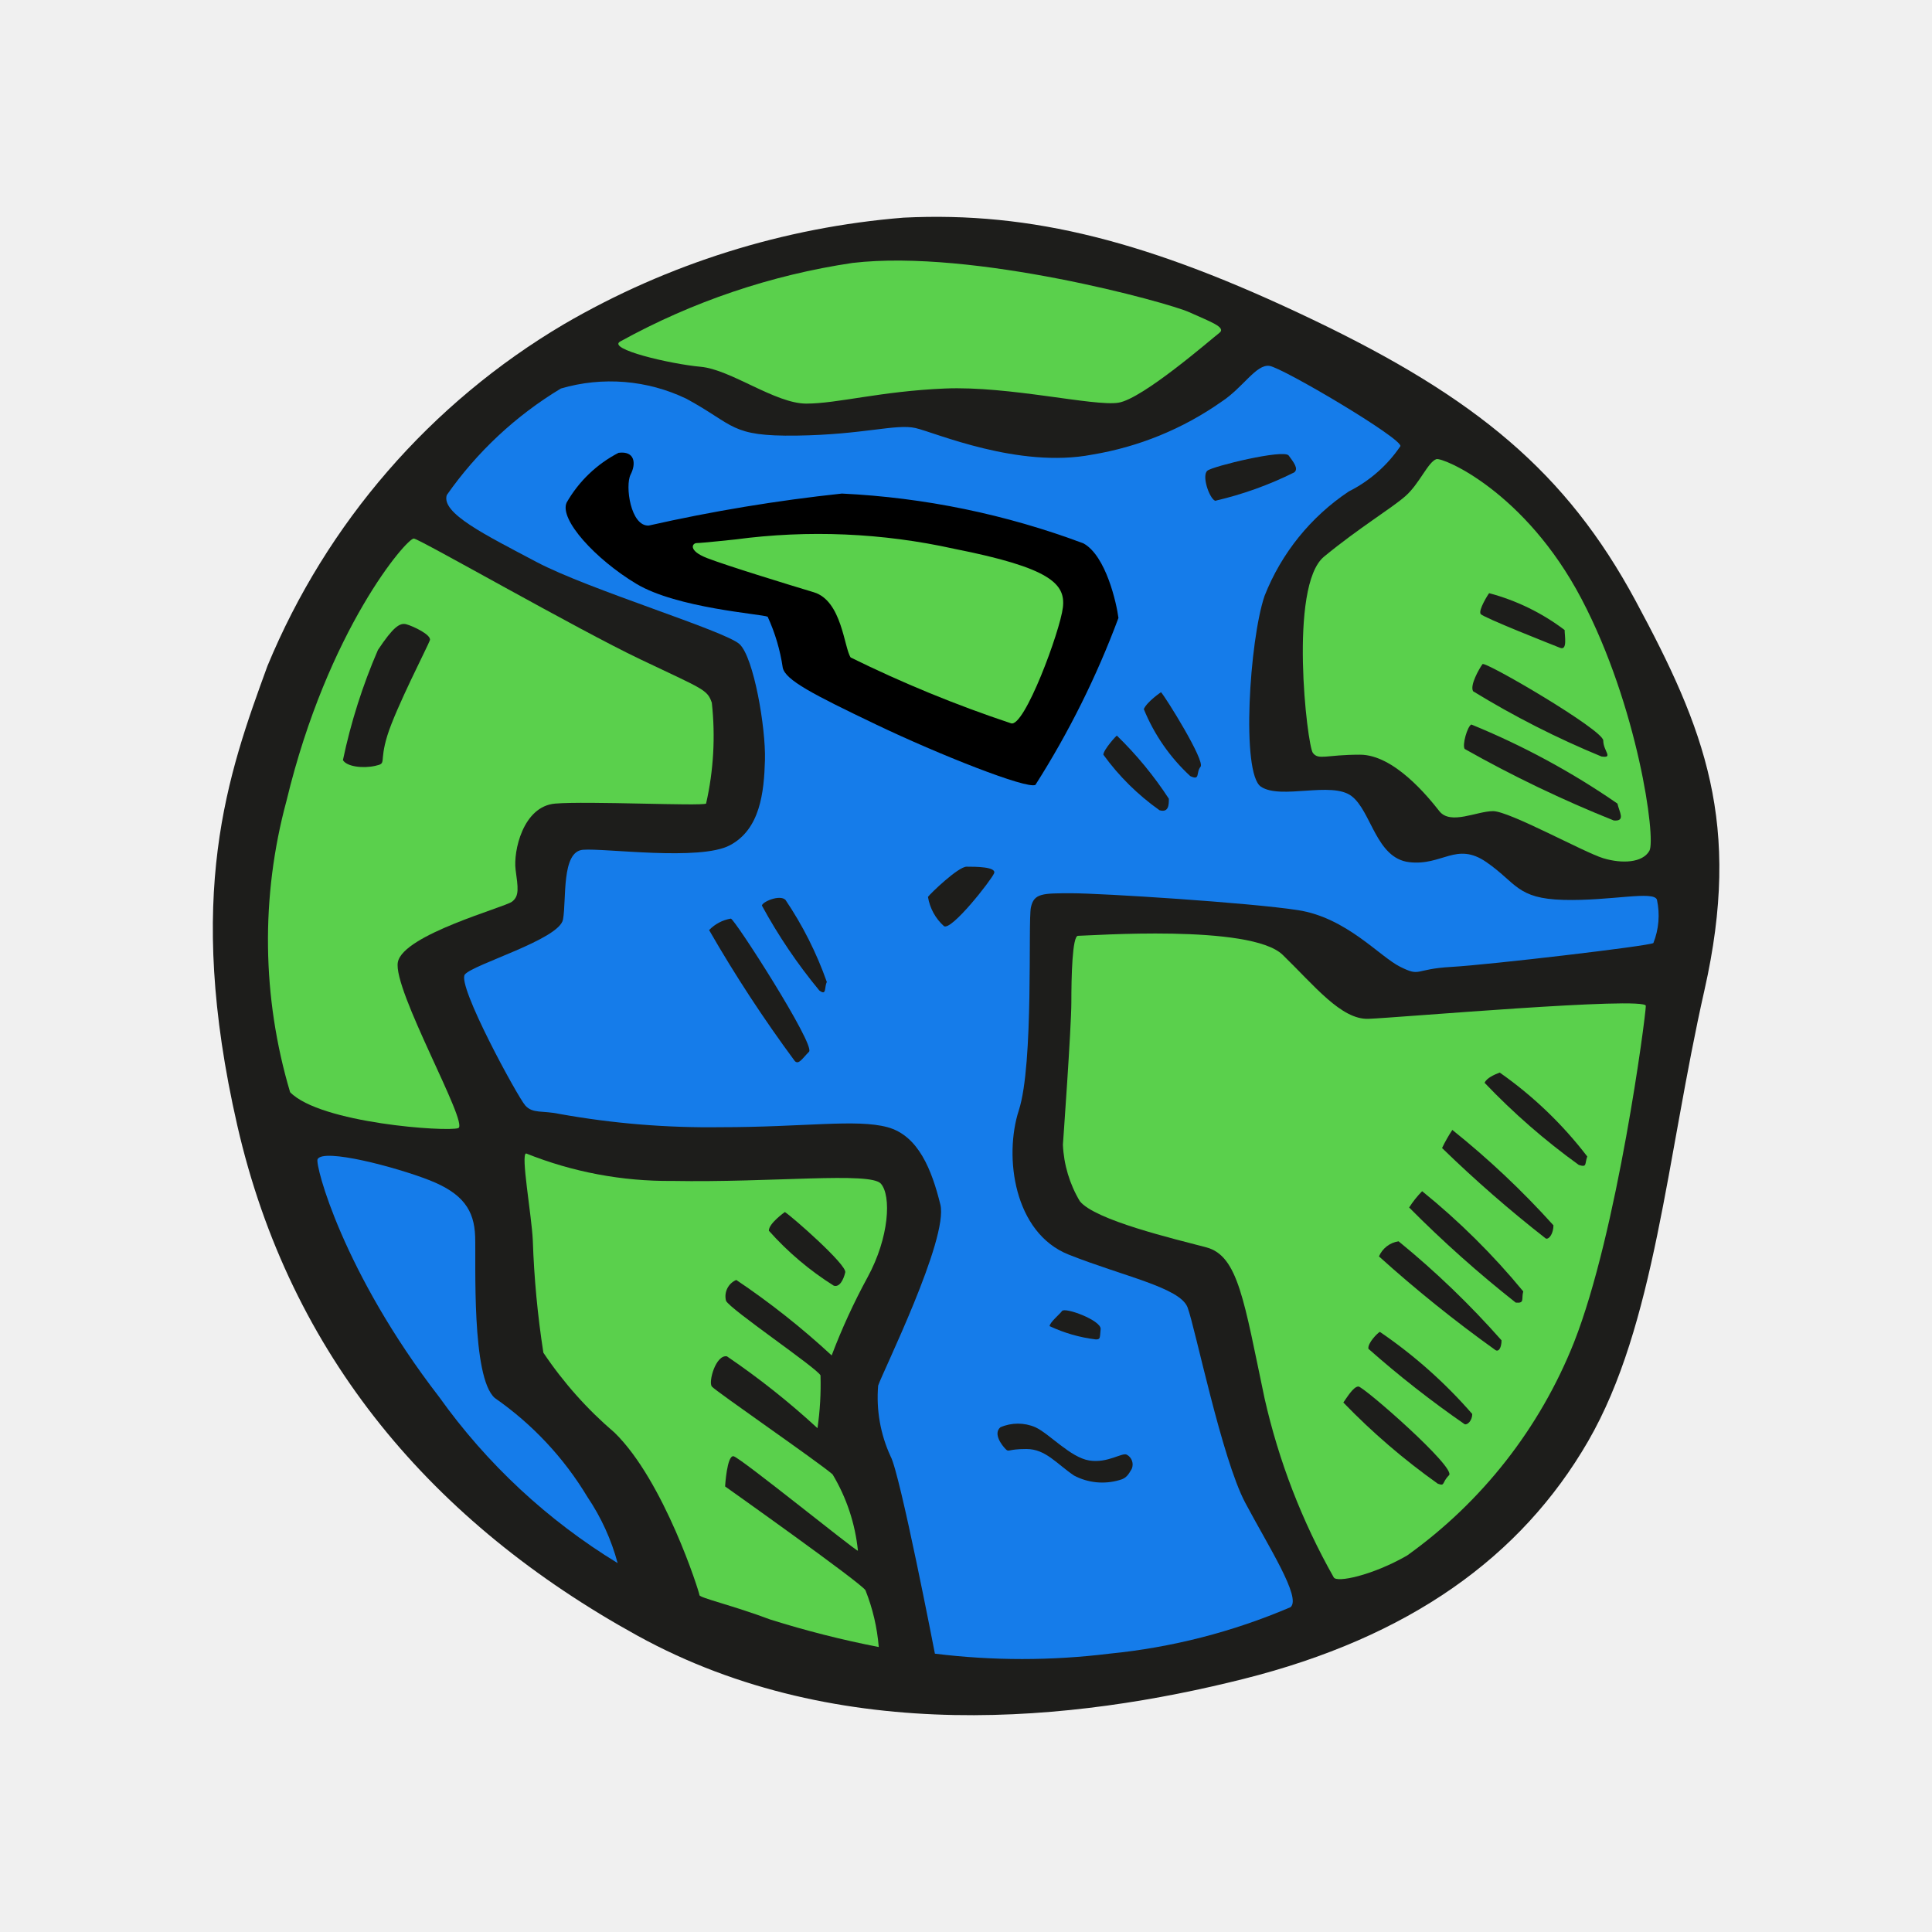
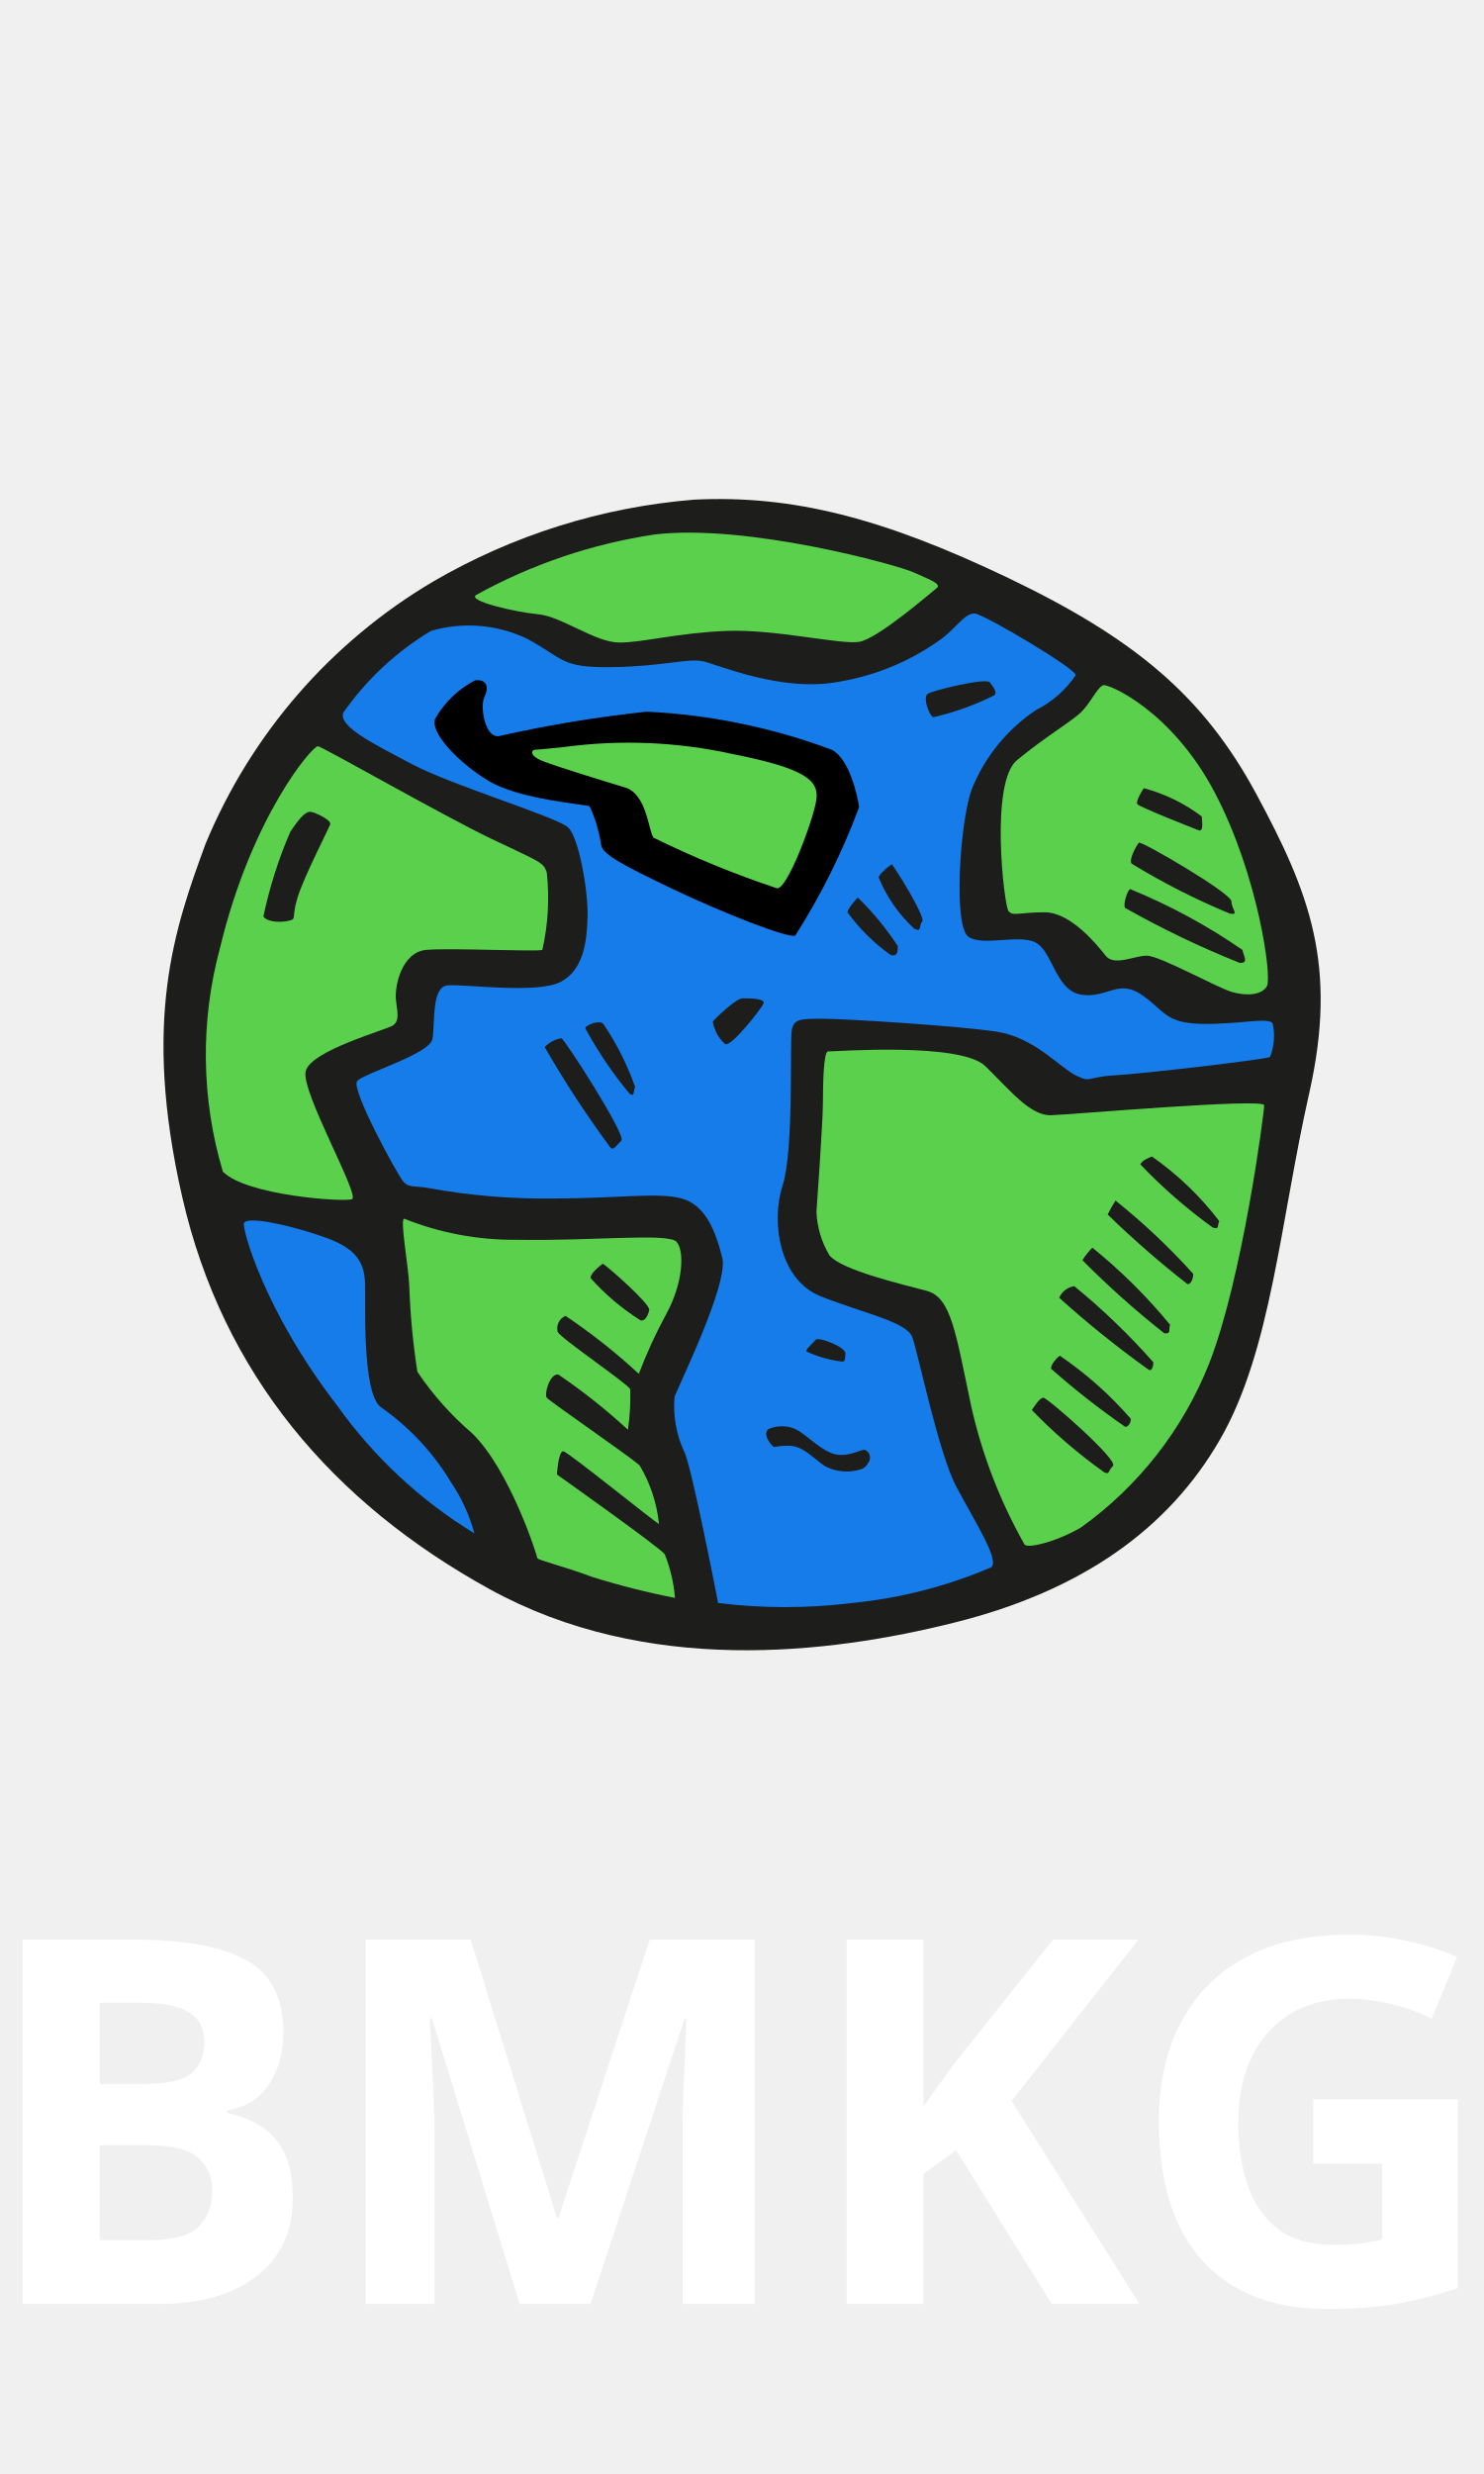
- <svg xmlns="http://www.w3.org/2000/svg" width="800" height="800" viewBox="0 0 64 64">
+ <svg xmlns="http://www.w3.org/2000/svg" width="300" height="500" viewBox="0 7 64 64">
  <path d="M18.68 10.74a26.6 26.6 0 0 1 11.25-3.53c4.25-.21 8.15.79 13.56 3.38s8.4 5.06 10.69 9.31 3.53 7.38 2.28 12.91-1.63 11.09-3.85 14.93-5.93 6.5-11.43 7.88-13.32 2.28-20.07-1.44-11.5-9.25-13.25-16.9-.31-11.63 1-15.22a23.64 23.64 0 0 1 9.82-11.32" fill="#1d1d1b" />
  <path d="M20.55 11.31a22.9 22.9 0 0 1 7.69-2.6c4-.47 10.47 1.32 11.15 1.63s1.25.5 1 .69-2.53 2.18-3.34 2.31-3.62-.56-5.75-.47-3.56.5-4.59.5-2.5-1.13-3.5-1.22-3.13-.59-2.66-.84" fill="#5ad04c" />
  <path d="M18.58 12.87a5.82 5.82 0 0 1 4.16.34c1.62.88 1.44 1.25 3.65 1.22s3.29-.4 3.94-.25 3.41 1.35 5.85.88a10.4 10.4 0 0 0 4.28-1.75c.72-.47 1.15-1.25 1.59-1.19s4.41 2.41 4.34 2.66a4.5 4.5 0 0 1-1.71 1.5 7.43 7.43 0 0 0-2.79 3.46c-.5 1.47-.78 5.88-.12 6.32s2.34-.19 3 .31.81 2.06 1.91 2.19 1.56-.69 2.56 0 1 1.21 2.56 1.25 3-.32 3.09 0a2.47 2.47 0 0 1-.12 1.43c-.16.1-5.44.72-6.69.79s-1 .34-1.69 0-1.78-1.63-3.39-1.88-6.53-.56-7.5-.56-1.25 0-1.35.47.1 5.18-.4 6.72-.16 4.06 1.65 4.78 3.69 1.09 3.94 1.75 1.13 5 1.91 6.47 1.87 3.15 1.5 3.46a20.3 20.3 0 0 1-6 1.54 23.6 23.6 0 0 1-5.78 0s-1.16-6-1.47-6.54a4.67 4.67 0 0 1-.41-2.34c.13-.41 2.34-4.87 2.06-6s-.72-2.28-1.75-2.56-2.75 0-5.53 0a28 28 0 0 1-5.34-.44c-.56-.12-.88 0-1.13-.28s-2.28-4-2-4.34 3.13-1.16 3.25-1.82-.06-2.25.66-2.31 3.87.38 4.87-.15 1.13-1.75 1.16-2.82-.37-3.4-.84-3.84-5-1.81-6.72-2.72S14.61 17 14.8 16.4a12.45 12.45 0 0 1 3.78-3.53" fill="#157cea" />
  <path d="M20.49 15c.54-.07.59.35.4.72s0 1.72.6 1.69a56 56 0 0 1 6.4-1.06 26.4 26.4 0 0 1 8 1.65c.75.41 1.1 2 1.16 2.47A29.4 29.4 0 0 1 34.3 26c-.28.15-3.19-1-5.28-2s-3-1.47-3.09-1.88a6.2 6.2 0 0 0-.5-1.69c-.19-.09-3-.28-4.35-1.09s-2.56-2.13-2.31-2.69A4.2 4.2 0 0 1 20.49 15" fill="#1d1d1" />
  <path d="M24.36 17.87a20.8 20.8 0 0 1 7.25.31c3.19.63 3.69 1.16 3.6 1.94s-1.28 4-1.72 3.84a42 42 0 0 1-5.31-2.18c-.22-.32-.29-1.88-1.22-2.16s-2.88-.88-3.53-1.13-.5-.5-.35-.5 1.28-.12 1.28-.12m23.22-2.66c.21-.07 2.94 1.07 4.81 4.63s2.47 7.94 2.25 8.34-.9.44-1.53.25-3.11-1.56-3.65-1.56-1.41.47-1.78 0S46.18 25 45.05 25s-1.37.19-1.56-.06-.81-5.53.37-6.5 2.22-1.59 2.69-2 .75-1.13 1.03-1.23M35.71 31c.36 0 5.72-.4 6.78.63s1.94 2.15 2.84 2.12 9.19-.75 9.19-.43-.94 7.5-2.38 11.15a15.9 15.9 0 0 1-5.53 7.06c-1.15.66-2.34.91-2.43.72a21.8 21.8 0 0 1-2.29-5.93c-.68-3.22-.87-4.72-1.93-5s-3.69-.9-4.19-1.53a4 4 0 0 1-.56-1.87s.28-3.88.28-4.72.03-2.2.22-2.2m-18.28 7.21a12.7 12.7 0 0 0 4.84.91c3.31.06 6.56-.31 6.91.09s.28 1.78-.44 3.1a21 21 0 0 0-1.19 2.59 26 26 0 0 0-3.16-2.5.59.59 0 0 0-.34.69c.13.28 3 2.22 3.13 2.47a10 10 0 0 1-.1 1.75 26 26 0 0 0-3-2.38c-.37-.06-.62.85-.5 1s3.53 2.5 4 2.91a6.1 6.1 0 0 1 .84 2.53c-.09 0-3.9-3.09-4.12-3.13s-.28 1-.28 1 4.5 3.19 4.65 3.44a6.5 6.5 0 0 1 .44 1.88 33 33 0 0 1-3.59-.91c-1.25-.47-2.35-.72-2.35-.81s-1.17-3.78-2.81-5.38A13 13 0 0 1 18 44.81a31 31 0 0 1-.35-3.72c-.04-.85-.41-2.88-.22-2.88" fill="#5ad04c" />
  <path d="M10.52 38.4c.19-.37 2.56.25 3.69.69s1.5 1 1.53 1.87-.13 4.66.65 5.35a10.7 10.7 0 0 1 3.07 3.28 7.3 7.3 0 0 1 1 2.19 20.15 20.15 0 0 1-5.91-5.5c-3.19-4.13-4.12-7.69-4.03-7.88" fill="#157cea" />
  <path d="M9.61 36.18a17.66 17.66 0 0 1-.12-9.65c1.37-5.69 4-8.72 4.22-8.69s5.4 3 7.5 4 2.22 1 2.37 1.44a10.1 10.1 0 0 1-.19 3.34c-.18.09-3.93-.09-5 0s-1.39 1.59-1.31 2.19.13.87-.12 1.06-3.6 1.09-3.78 2 2.37 5.37 2 5.5-4.57-.16-5.57-1.19" fill="#5ad04c" />
  <path d="M11.36 25.18a19 19 0 0 1 1.16-3.65c.5-.75.72-.91.94-.85s.84.35.78.53-1.13 2.25-1.41 3.16 0 .91-.4 1-.94.03-1.07-.19M40 15.59c.16-.14 2.53-.72 2.69-.5s.34.44.18.56a11.8 11.8 0 0 1-2.62.94c-.2-.1-.45-.85-.25-1m-1.54 7.34c.15.16 1.47 2.28 1.31 2.47s0 .47-.34.31a6.2 6.2 0 0 1-1.54-2.22c.11-.25.57-.56.57-.56M37 24.37a12.2 12.2 0 0 1 1.72 2.09c0 .19 0 .47-.31.38A8 8 0 0 1 36.55 25c0-.16.45-.66.45-.63m12.33-4.72a7.2 7.2 0 0 1 2.5 1.22c0 .19.1.69-.15.59s-2.54-1-2.63-1.12.25-.66.28-.69M49.11 22c.08-.11 4 2.18 4 2.53s.35.59-.06.53a30 30 0 0 1-4.25-2.16c-.12-.19.2-.75.31-.9m-.37 2a25.4 25.4 0 0 1 4.84 2.62c.06.28.28.59-.12.56a41 41 0 0 1-4.94-2.37c-.09-.13.09-.75.22-.81m.94 11.53a13.2 13.2 0 0 1 2.9 2.78c-.09.25 0 .37-.28.28a22.4 22.4 0 0 1-3.12-2.72c.06-.16.34-.28.5-.34m-1.57 1.9a28.4 28.4 0 0 1 3.35 3.16c0 .25-.13.47-.25.44a42 42 0 0 1-3.44-3 5 5 0 0 1 .34-.6m-1 2.03a23.4 23.4 0 0 1 3.35 3.32c-.07.25.06.4-.25.37A39 39 0 0 1 46.68 40a3.2 3.2 0 0 1 .43-.54m-.78 1.66a29 29 0 0 1 3.41 3.28c0 .25-.1.41-.22.31a44 44 0 0 1-3.84-3.09.84.84 0 0 1 .65-.5m-.62 3a16 16 0 0 1 3.06 2.72c0 .22-.16.37-.25.34a34 34 0 0 1-3.19-2.5c-.03-.19.31-.53.38-.56M45 45.93c.17 0 3.25 2.69 3 2.94s-.12.37-.37.28a22.3 22.3 0 0 1-3.13-2.69c.11-.15.33-.53.5-.53m-9.82-2.5c.09-.14 1.31.31 1.28.6s0 .34-.16.34a5 5 0 0 1-1.53-.44c0-.12.34-.4.41-.5m-2.04 3.85a1.46 1.46 0 0 1 1.16 0c.47.22 1.16 1 1.78 1.1s1.1-.28 1.25-.19a.37.37 0 0 1 .16.47c-.1.16-.16.31-.41.37a2 2 0 0 1-1.5-.15C35 48.49 34.64 48 34 48s-.57.12-.69 0-.42-.51-.17-.72M26 40.15c.25.16 2.06 1.75 2 2s-.19.5-.38.44a10 10 0 0 1-2.15-1.82c-.01-.24.53-.62.53-.62m-1.79-9.72c.12 0 2.81 4.19 2.59 4.41s-.34.44-.47.31a45 45 0 0 1-2.84-4.34 1.3 1.3 0 0 1 .72-.38m1.03-.43c0-.12.59-.38.78-.19a12 12 0 0 1 1.37 2.72c-.09.18 0 .47-.25.28a17.6 17.6 0 0 1-1.9-2.81m5.5-.29c.08-.11 1-1 1.28-1s1 0 .91.22-1.41 1.91-1.66 1.75a1.66 1.66 0 0 1-.53-.97" fill="#1d1d1b" />
+   <text x="-1" y="85" class="heavy">
+     BMKG
+     <style>
+       .heavy {
+       font: bold 22px Lucida Sans, sans-serif;
+       fill: white;
+     }
+     </style>
+   </text>
</svg>
